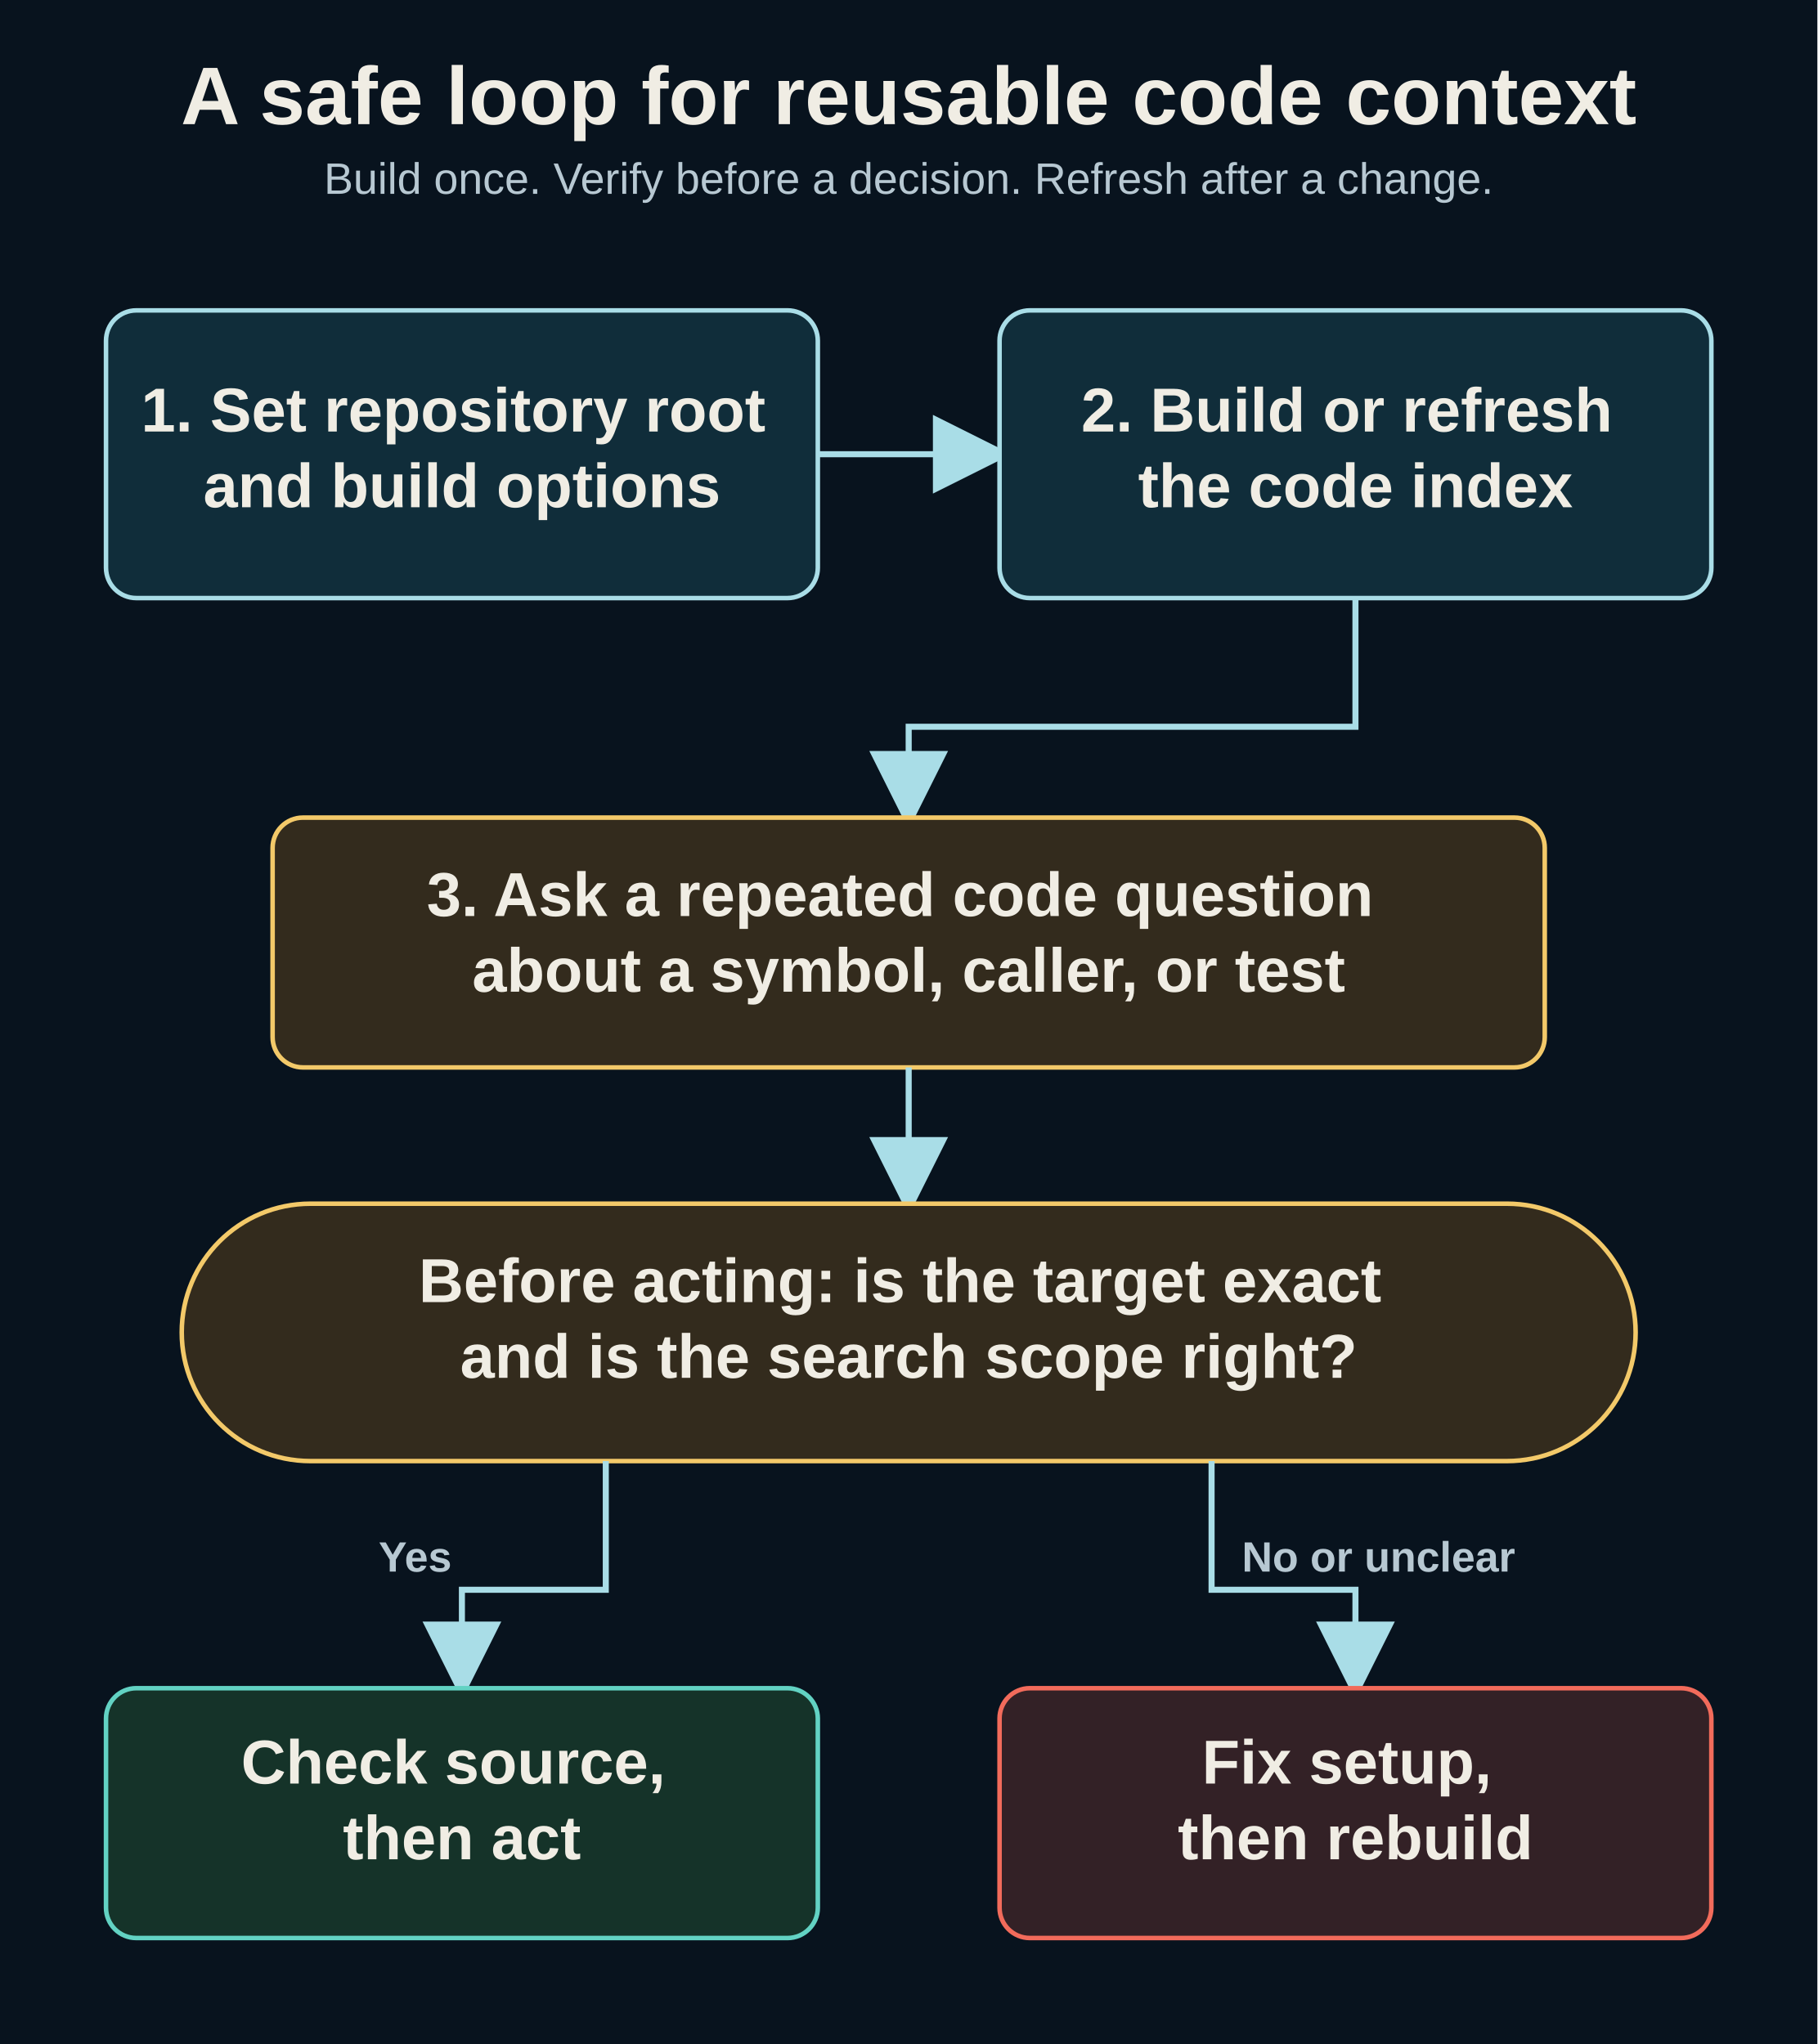
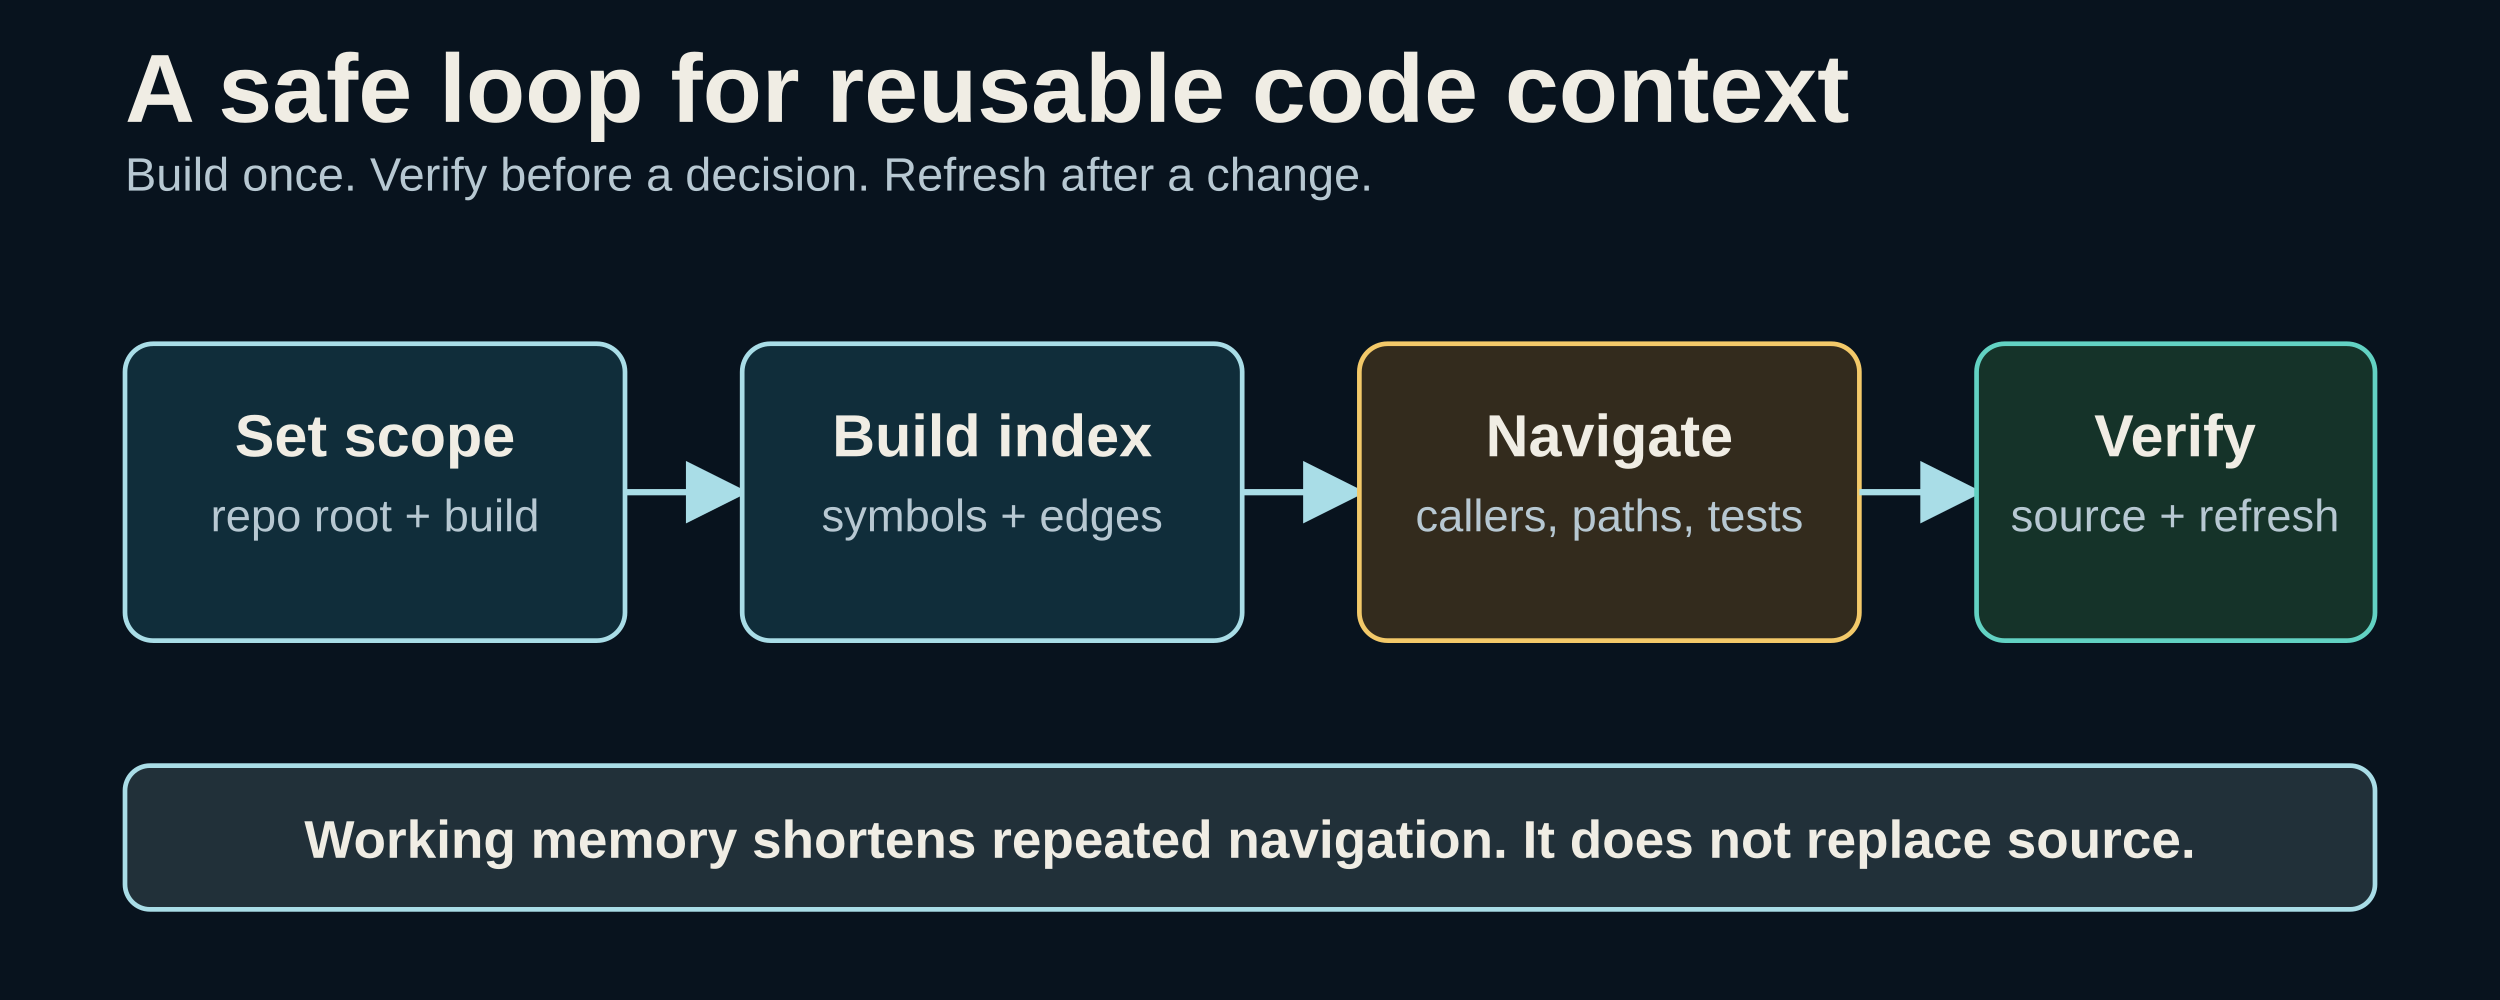
- <svg xmlns="http://www.w3.org/2000/svg" width="1200" height="1350" viewBox="0 0 1200 1350" role="img" aria-labelledby="title desc">
+ <svg xmlns="http://www.w3.org/2000/svg" width="1600" height="640" viewBox="0 0 1600 640" role="img" aria-labelledby="title desc">
  <defs>
-     <marker id="arrow" markerWidth="13" markerHeight="13" refX="11" refY="6.5" orient="auto">
-       <path d="M0,0 L13,6.5 L0,13 Z" fill="#A9DDE7" />
+     <marker id="arrow" markerWidth="10" markerHeight="10" refX="9" refY="5" orient="auto">
+       <path d="M0,0 L10,5 L0,10 Z" fill="#A9DDE7" />
    </marker>
    <style>
-       .title{font:700 54px Arial,sans-serif;fill:#F0EDE4}.subtitle{font:400 29px Arial,sans-serif;fill:#B7C8D2}.box{stroke-width:3}.label{font:700 41px Arial,sans-serif;fill:#F0EDE4;text-anchor:middle}.edge{fill:none;stroke:#A9DDE7;stroke-width:4;marker-end:url(#arrow)}.edge-label{font:700 28px Arial,sans-serif;fill:#B7C8D2}
+       .title { font-family: Arial, Helvetica, sans-serif; font-size: 62px; font-weight: 700; fill: #F0EDE4; }
+       .subtitle { font-family: Arial, Helvetica, sans-serif; font-size: 30px; font-weight: 400; fill: #B7C8D2; }
+       .card-title { font-family: Arial, Helvetica, sans-serif; font-size: 38px; font-weight: 700; fill: #F0EDE4; }
+       .card-body { font-family: Arial, Helvetica, sans-serif; font-size: 29px; font-weight: 400; fill: #B7C8D2; }
+       .metric { font-family: Arial, Helvetica, sans-serif; font-size: 68px; font-weight: 700; fill: #F0EDE4; }
+       .metric-small { font-family: Arial, Helvetica, sans-serif; font-size: 42px; font-weight: 700; fill: #F0EDE4; }
+       .note { font-family: Arial, Helvetica, sans-serif; font-size: 34px; font-weight: 700; fill: #F0EDE4; }
+       .small-note { font-family: Arial, Helvetica, sans-serif; font-size: 27px; font-weight: 400; fill: #B7C8D2; }
+       .box { stroke-width: 3; }
+       .arrow { fill: none; stroke: #A9DDE7; stroke-width: 4; marker-end: url(#arrow); }
+       .rule { stroke: #577581; stroke-width: 2; }
    </style>
  </defs>
-   <rect width="1200" height="1350" fill="#08131E" />
-   <text x="600" y="82" text-anchor="middle" class="title">A safe loop for reusable code context</text>
-   <text x="600" y="128" text-anchor="middle" class="subtitle">Build once. Verify before a decision. Refresh after a change.</text>
-   <path d="M540 300 H660" class="edge" />
-   <rect x="70" y="205" width="470" height="190" rx="20" fill="#102D3A" stroke="#A9DDE7" class="box" />
-   <text x="305" y="285" class="label">
-     <tspan x="305">1. Set repository root</tspan>
-     <tspan x="305" dy="50">and build options</tspan>
+   <rect width="1600" height="640" fill="#08131E" />
+   <text x="80" y="78" class="title" text-anchor="start">
+     <tspan x="80">A safe loop for reusable code context</tspan>
  </text>
-   <rect x="660" y="205" width="470" height="190" rx="20" fill="#102D3A" stroke="#A9DDE7" class="box" />
-   <text x="895" y="285" class="label">
-     <tspan x="895">2. Build or refresh</tspan>
-     <tspan x="895" dy="50">the code index</tspan>
+   <text x="80" y="122" class="subtitle" text-anchor="start">
+     <tspan x="80">Build once. Verify before a decision. Refresh after a change.</tspan>
  </text>
-   <path d="M895 395 V480 H600 V540" class="edge" />
-   <rect x="180" y="540" width="840" height="165" rx="20" fill="#332B1D" stroke="#F3C969" class="box" />
-   <text x="600" y="605" class="label">
-     <tspan x="600">3. Ask a repeated code question</tspan>
-     <tspan x="600" dy="50">about a symbol, caller, or test</tspan>
+   <rect x="80" y="220" width="320" height="190" rx="18" fill="#102D3A" stroke="#A9DDE7" class="box" />
+   <text x="240" y="292" class="card-title" text-anchor="middle">
+     <tspan x="240">Set scope</tspan>
  </text>
-   <path d="M600 705 V795" class="edge" />
-   <rect x="120" y="795" width="960" height="170" rx="85" fill="#332B1D" stroke="#F3C969" class="box" />
-   <text x="600" y="860" class="label">
-     <tspan x="600">Before acting: is the target exact</tspan>
-     <tspan x="600" dy="50">and is the search scope right?</tspan>
+   <text x="240" y="340" class="card-body" text-anchor="middle">
+     <tspan x="240">repo root + build</tspan>
  </text>
-   <path d="M400 965 V1050 H305 V1115" class="edge" />
-   <path d="M800 965 V1050 H895 V1115" class="edge" />
-   <text x="250" y="1038" class="edge-label">Yes</text>
-   <text x="820" y="1038" class="edge-label">No or unclear</text>
-   <rect x="70" y="1115" width="470" height="165" rx="20" fill="#153329" stroke="#62D2C3" class="box" />
-   <text x="305" y="1178" class="label">
-     <tspan x="305">Check source,</tspan>
-     <tspan x="305" dy="50">then act</tspan>
+   <path d="M400 315 H475" class="arrow" />
+   <rect x="475" y="220" width="320" height="190" rx="18" fill="#102D3A" stroke="#A9DDE7" class="box" />
+   <text x="635" y="292" class="card-title" text-anchor="middle">
+     <tspan x="635">Build index</tspan>
  </text>
-   <rect x="660" y="1115" width="470" height="165" rx="20" fill="#332126" stroke="#F26B5B" class="box" />
-   <text x="895" y="1178" class="label">
-     <tspan x="895">Fix setup,</tspan>
-     <tspan x="895" dy="50">then rebuild</tspan>
+   <text x="635" y="340" class="card-body" text-anchor="middle">
+     <tspan x="635">symbols + edges</tspan>
+   </text>
+   <path d="M795 315 H870" class="arrow" />
+   <rect x="870" y="220" width="320" height="190" rx="18" fill="#332B1D" stroke="#F3C969" class="box" />
+   <text x="1030" y="292" class="card-title" text-anchor="middle">
+     <tspan x="1030">Navigate</tspan>
+   </text>
+   <text x="1030" y="340" class="card-body" text-anchor="middle">
+     <tspan x="1030">callers, paths, tests</tspan>
+   </text>
+   <path d="M1190 315 H1265" class="arrow" />
+   <rect x="1265" y="220" width="255" height="190" rx="18" fill="#153329" stroke="#62D2C3" class="box" />
+   <text x="1392" y="292" class="card-title" text-anchor="middle">
+     <tspan x="1392">Verify</tspan>
+   </text>
+   <text x="1392" y="340" class="card-body" text-anchor="middle">
+     <tspan x="1392">source + refresh</tspan>
+   </text>
+   <rect x="80" y="490" width="1440" height="92" rx="16" fill="#213039" stroke="#A9DDE7" class="box" />
+   <text x="800" y="549" class="note" text-anchor="middle">
+     <tspan x="800">Working memory shortens repeated navigation. It does not replace source.</tspan>
  </text>
</svg>
